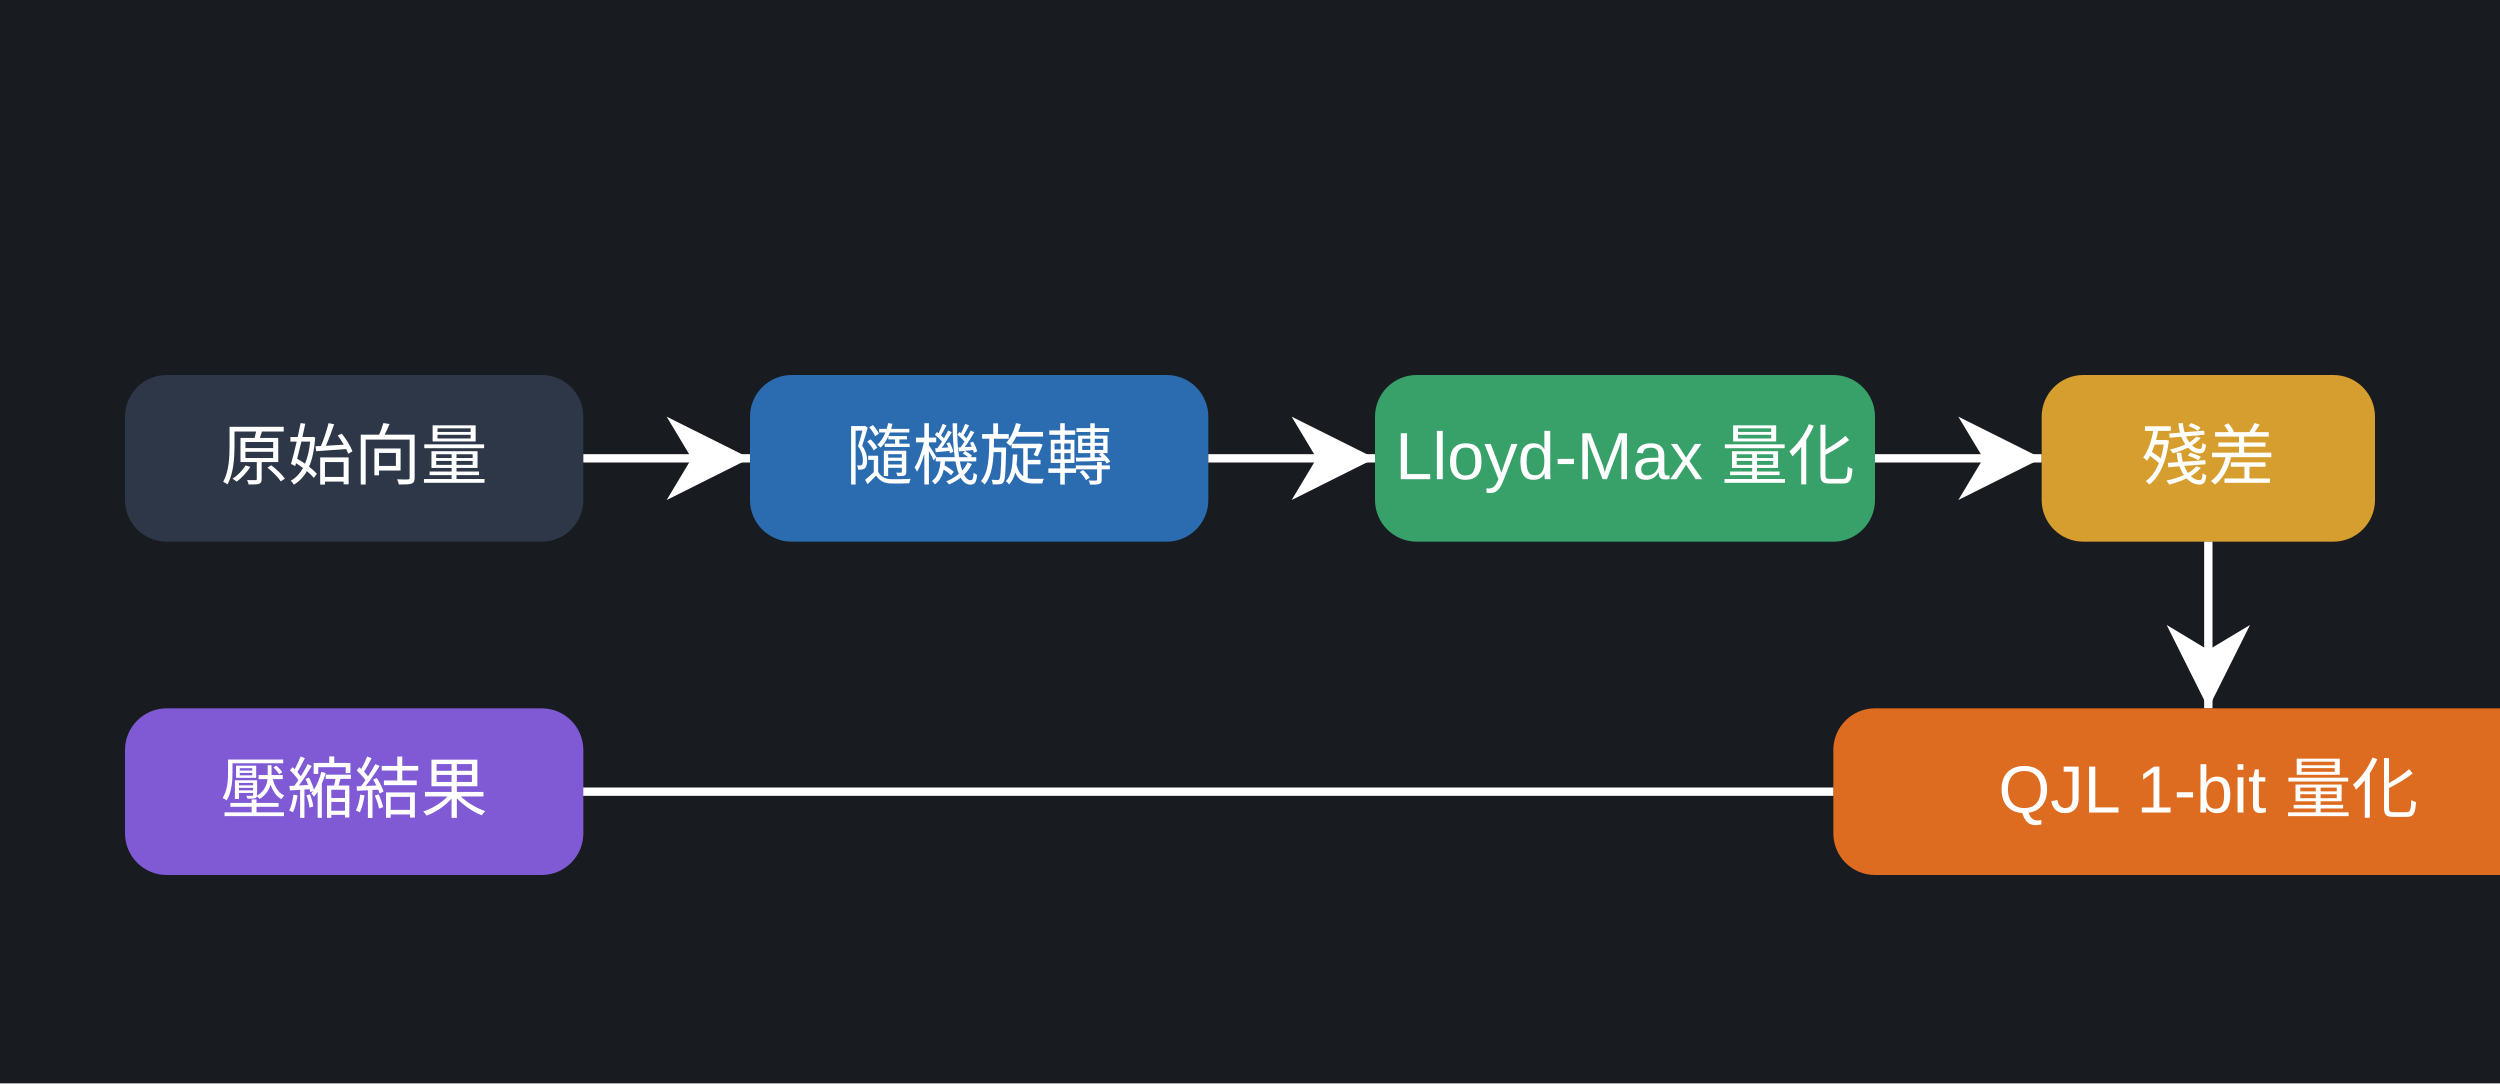
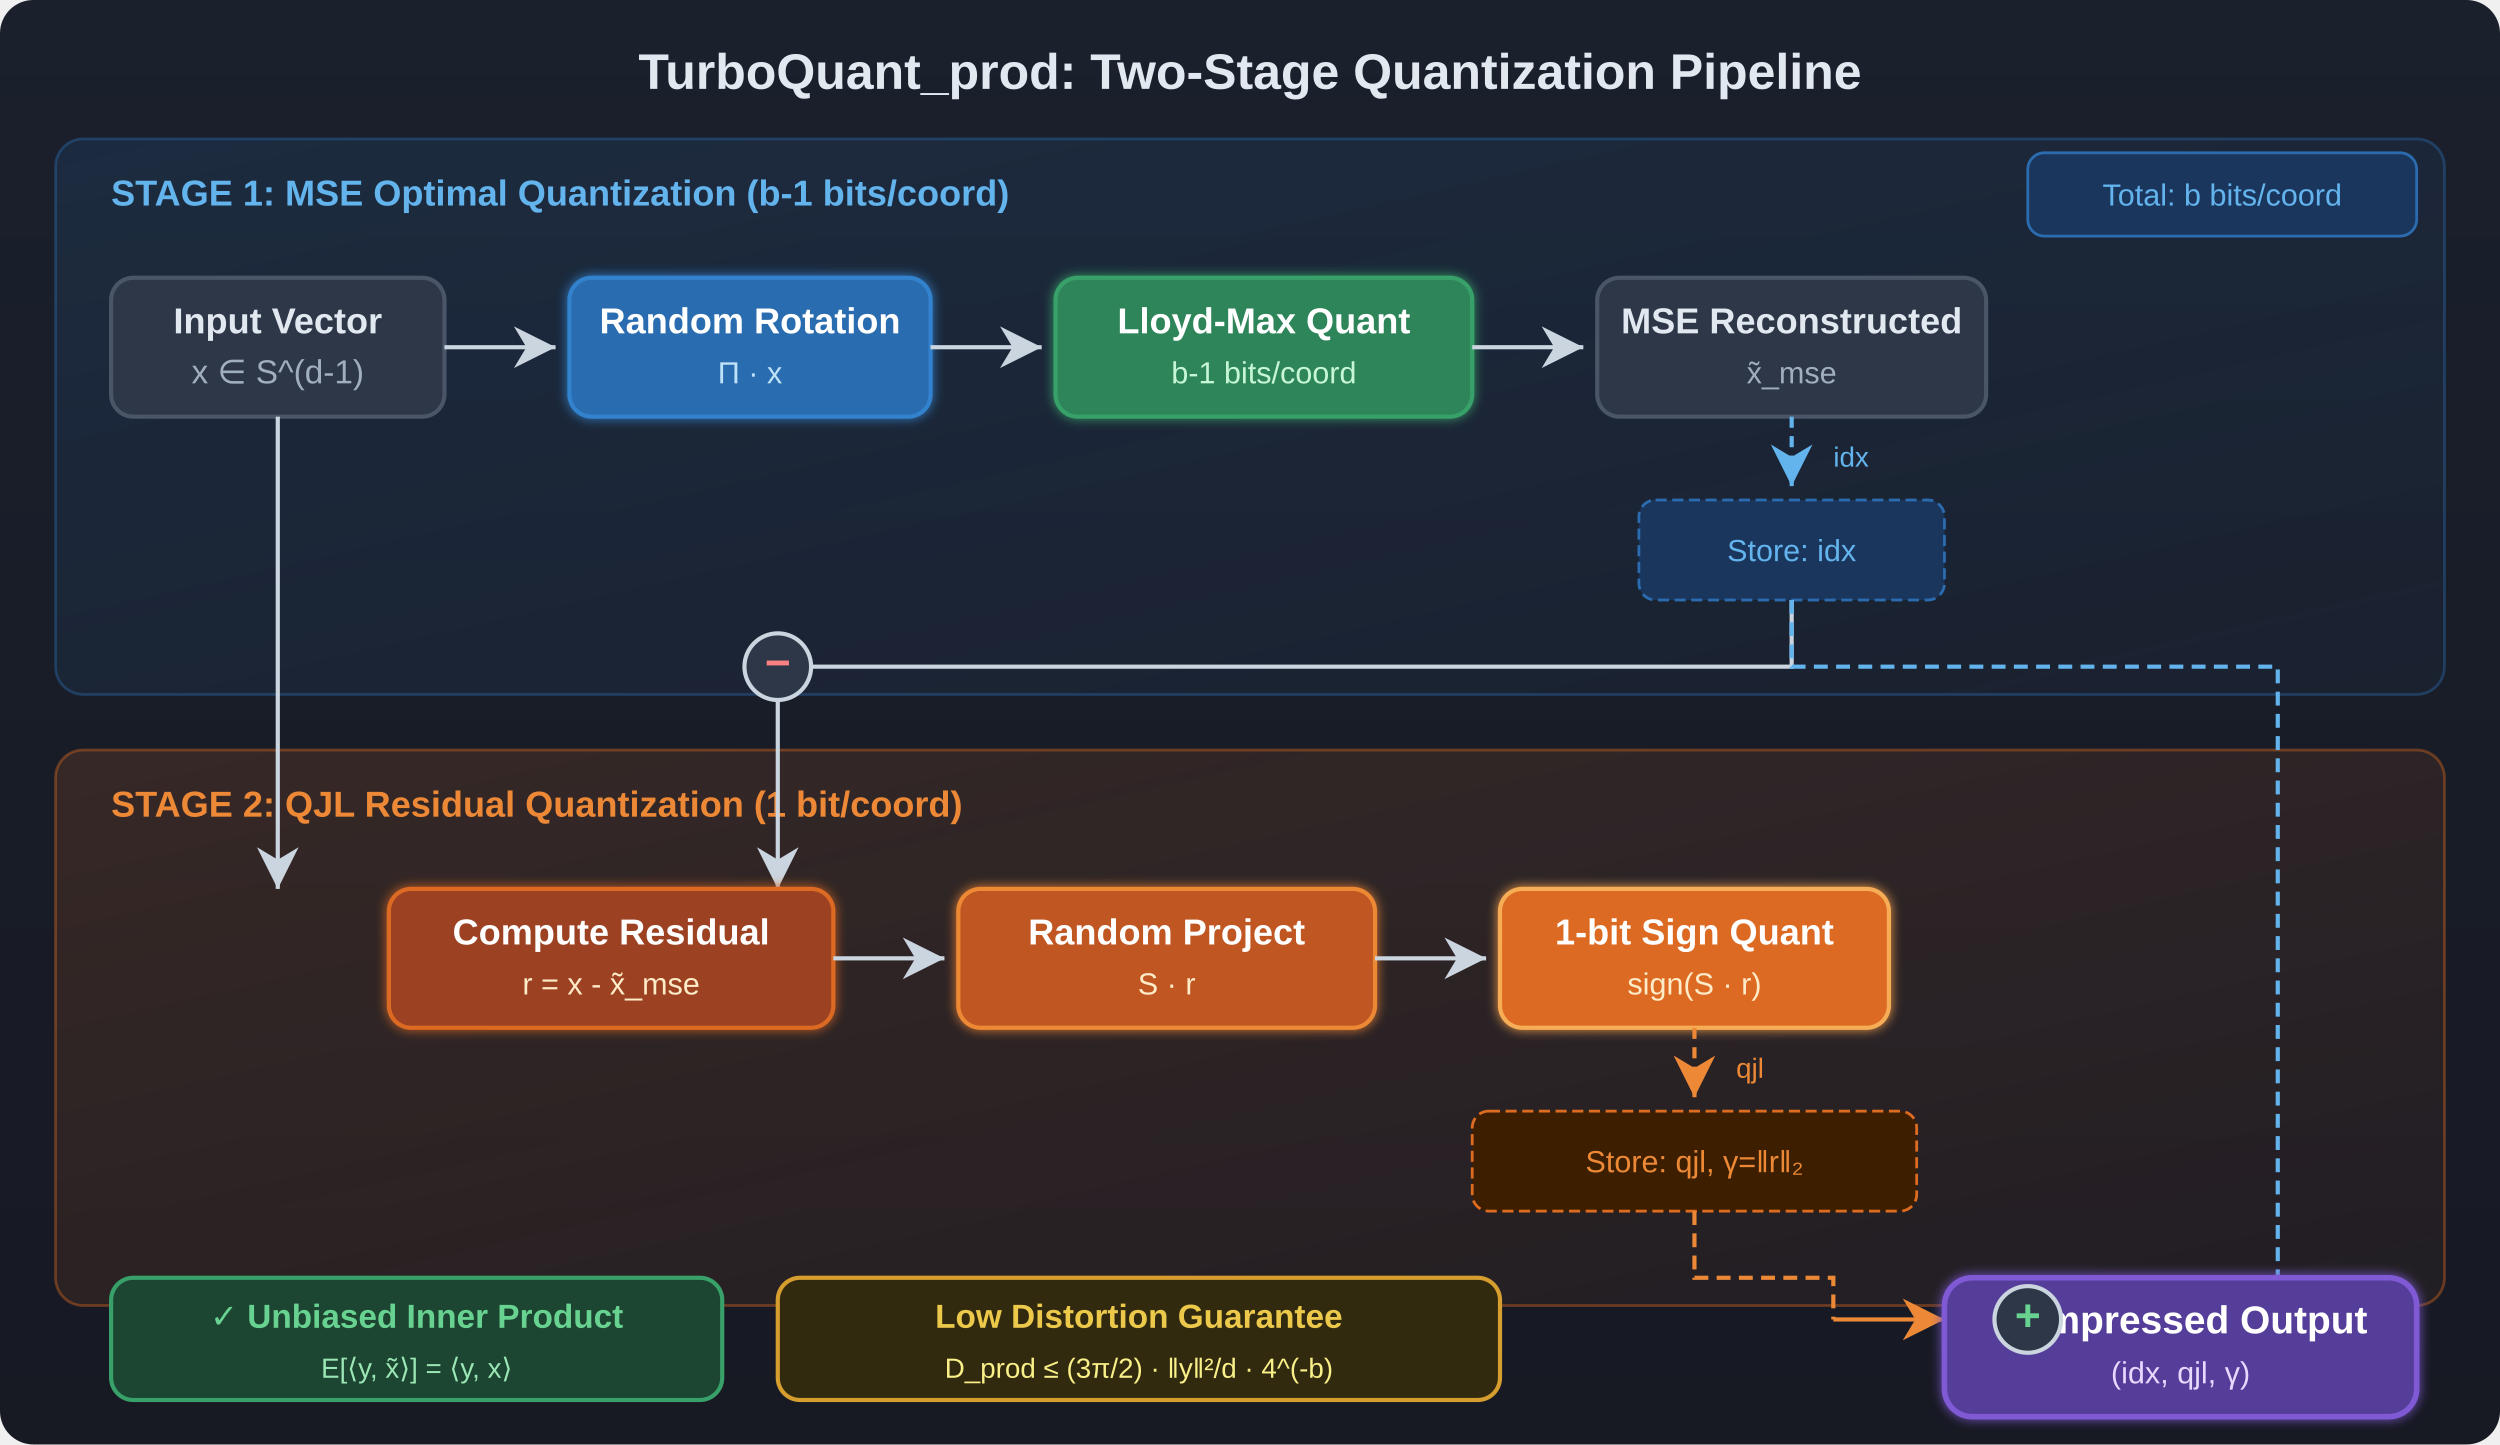
- <svg xmlns="http://www.w3.org/2000/svg" width="600" height="260" viewBox="0 0 600 260" fill="none">
-   <rect width="600" height="260" fill="#181C20" />
-   <g font-family="Segoe UI, Arial, sans-serif" font-size="16" fill="#fff">
-     <rect x="30" y="90" width="110" height="40" rx="10" fill="#2D3748" />
-     <text x="85" y="115" text-anchor="middle" alignment-baseline="middle">原始向量</text>
-     <line x1="140" y1="110" x2="180" y2="110" stroke="#fff" stroke-width="2" marker-end="url(#arrow)" />
-     <rect x="180" y="90" width="110" height="40" rx="10" fill="#2B6CB0" />
-     <text x="235" y="115" text-anchor="middle" alignment-baseline="middle">隨機旋轉</text>
-     <line x1="290" y1="110" x2="330" y2="110" stroke="#fff" stroke-width="2" marker-end="url(#arrow)" />
-     <rect x="330" y="90" width="120" height="40" rx="10" fill="#38A169" />
-     <text x="390" y="115" text-anchor="middle" alignment-baseline="middle">Lloyd-Max 量化</text>
-     <line x1="450" y1="110" x2="490" y2="110" stroke="#fff" stroke-width="2" marker-end="url(#arrow)" />
-     <rect x="490" y="90" width="80" height="40" rx="10" fill="#D69E2E" />
-     <text x="530" y="115" text-anchor="middle" alignment-baseline="middle">殘差</text>
-     <line x1="530" y1="130" x2="530" y2="170" stroke="#fff" stroke-width="2" marker-end="url(#arrow)" />
-     <rect x="440" y="170" width="180" height="40" rx="10" fill="#DD6B20" />
-     <text x="530" y="195" text-anchor="middle" alignment-baseline="middle">QJL 1-bit 量化</text>
-     <line x1="440" y1="190" x2="120" y2="190" stroke="#fff" stroke-width="2" marker-end="url(#arrow)" />
-     <rect x="30" y="170" width="110" height="40" rx="10" fill="#805AD5" />
-     <text x="85" y="195" text-anchor="middle" alignment-baseline="middle">壓縮結果</text>
-   </g>
+ <svg xmlns="http://www.w3.org/2000/svg" width="900" height="520" viewBox="0 0 900 520" fill="none">
  <defs>
-     <marker id="arrow" markerWidth="10" markerHeight="10" refX="10" refY="5" orient="auto" markerUnits="strokeWidth">
-       <path d="M0,0 L10,5 L0,10 L3,5 Z" fill="#fff" />
+     <marker id="arrowW" markerWidth="10" markerHeight="10" refX="10" refY="5" orient="auto" markerUnits="strokeWidth">
+       <path d="M0,0 L10,5 L0,10 L3,5 Z" fill="#CBD5E0" />
    </marker>
+     <marker id="arrowCyan" markerWidth="10" markerHeight="10" refX="10" refY="5" orient="auto" markerUnits="strokeWidth">
+       <path d="M0,0 L10,5 L0,10 L3,5 Z" fill="#63B3ED" />
+     </marker>
+     <marker id="arrowOrange" markerWidth="10" markerHeight="10" refX="10" refY="5" orient="auto" markerUnits="strokeWidth">
+       <path d="M0,0 L10,5 L0,10 L3,5 Z" fill="#ED8936" />
+     </marker>
+     <marker id="arrowGreen" markerWidth="10" markerHeight="10" refX="10" refY="5" orient="auto" markerUnits="strokeWidth">
+       <path d="M0,0 L10,5 L0,10 L3,5 Z" fill="#68D391" />
+     </marker>
+     <filter id="glow">
+       <feGaussianBlur stdDeviation="2" result="blur" />
+       <feMerge>
+         <feMergeNode in="blur" />
+         <feMergeNode in="SourceGraphic" />
+       </feMerge>
+     </filter>
+     <linearGradient id="bgGrad" x1="0" y1="0" x2="0" y2="1">
+       <stop offset="0%" stop-color="#1A202C" />
+       <stop offset="100%" stop-color="#171923" />
+     </linearGradient>
+     <linearGradient id="stage1Grad" x1="0" y1="0" x2="1" y2="1">
+       <stop offset="0%" stop-color="#2B6CB0" stop-opacity="0.15" />
+       <stop offset="100%" stop-color="#2B6CB0" stop-opacity="0.05" />
+     </linearGradient>
+     <linearGradient id="stage2Grad" x1="0" y1="0" x2="1" y2="1">
+       <stop offset="0%" stop-color="#DD6B20" stop-opacity="0.15" />
+       <stop offset="100%" stop-color="#DD6B20" stop-opacity="0.05" />
+     </linearGradient>
  </defs>
+   <rect width="900" height="520" fill="url(#bgGrad)" rx="12" />
+   <text x="450" y="32" text-anchor="middle" font-family="Segoe UI, Arial, sans-serif" font-size="18" font-weight="700" fill="#E2E8F0">TurboQuant_prod: Two-Stage Quantization Pipeline</text>
+   <rect x="20" y="50" width="860" height="200" rx="10" fill="url(#stage1Grad)" stroke="#2B6CB0" stroke-width="1" stroke-opacity="0.4" />
+   <text x="40" y="74" font-family="Segoe UI, Arial, sans-serif" font-size="13" font-weight="600" fill="#63B3ED">STAGE 1: MSE Optimal Quantization (b-1 bits/coord)</text>
+   <rect x="20" y="270" width="860" height="200" rx="10" fill="url(#stage2Grad)" stroke="#DD6B20" stroke-width="1" stroke-opacity="0.4" />
+   <text x="40" y="294" font-family="Segoe UI, Arial, sans-serif" font-size="13" font-weight="600" fill="#ED8936">STAGE 2: QJL Residual Quantization (1 bit/coord)</text>
+   <rect x="40" y="100" width="120" height="50" rx="8" fill="#2D3748" stroke="#4A5568" stroke-width="1.5" />
+   <text x="100" y="120" text-anchor="middle" font-family="Segoe UI, Arial, sans-serif" font-size="13" font-weight="600" fill="#E2E8F0">Input Vector</text>
+   <text x="100" y="138" text-anchor="middle" font-family="Segoe UI, Arial, sans-serif" font-size="12" fill="#A0AEC0">x ∈ S^(d-1)</text>
+   <line x1="160" y1="125" x2="200" y2="125" stroke="#CBD5E0" stroke-width="1.5" marker-end="url(#arrowW)" />
+   <rect x="205" y="100" width="130" height="50" rx="8" fill="#2B6CB0" stroke="#3182CE" stroke-width="1.5" filter="url(#glow)" />
+   <text x="270" y="120" text-anchor="middle" font-family="Segoe UI, Arial, sans-serif" font-size="13" font-weight="600" fill="#FFF">Random Rotation</text>
+   <text x="270" y="138" text-anchor="middle" font-family="Segoe UI, Arial, sans-serif" font-size="11" fill="#BEE3F8">Π · x</text>
+   <line x1="335" y1="125" x2="375" y2="125" stroke="#CBD5E0" stroke-width="1.5" marker-end="url(#arrowW)" />
+   <rect x="380" y="100" width="150" height="50" rx="8" fill="#2F855A" stroke="#38A169" stroke-width="1.5" filter="url(#glow)" />
+   <text x="455" y="120" text-anchor="middle" font-family="Segoe UI, Arial, sans-serif" font-size="13" font-weight="600" fill="#FFF">Lloyd-Max Quant</text>
+   <text x="455" y="138" text-anchor="middle" font-family="Segoe UI, Arial, sans-serif" font-size="11" fill="#C6F6D5">b-1 bits/coord</text>
+   <line x1="530" y1="125" x2="570" y2="125" stroke="#CBD5E0" stroke-width="1.5" marker-end="url(#arrowW)" />
+   <rect x="575" y="100" width="140" height="50" rx="8" fill="#2D3748" stroke="#4A5568" stroke-width="1.5" />
+   <text x="645" y="120" text-anchor="middle" font-family="Segoe UI, Arial, sans-serif" font-size="13" font-weight="600" fill="#E2E8F0">MSE Reconstructed</text>
+   <text x="645" y="138" text-anchor="middle" font-family="Segoe UI, Arial, sans-serif" font-size="11" fill="#A0AEC0">x̃_mse</text>
+   <line x1="645" y1="150" x2="645" y2="175" stroke="#63B3ED" stroke-width="1.5" stroke-dasharray="4,3" marker-end="url(#arrowCyan)" />
+   <text x="660" y="168" font-family="Segoe UI, Arial, sans-serif" font-size="10" fill="#63B3ED">idx</text>
+   <rect x="590" y="180" width="110" height="36" rx="6" fill="#1A365D" stroke="#2B6CB0" stroke-width="1" stroke-dasharray="4,2" />
+   <text x="645" y="202" text-anchor="middle" font-family="Segoe UI, Arial, sans-serif" font-size="11" fill="#63B3ED">Store: idx</text>
+   <path d="M100,150 L100,320" stroke="#CBD5E0" stroke-width="1.5" fill="none" marker-end="url(#arrowW)" />
+   <path d="M645,216 L645,240 L280,240 L280,320" stroke="#CBD5E0" stroke-width="1.5" fill="none" marker-end="url(#arrowW)" />
+   <rect x="140" y="320" width="160" height="50" rx="8" fill="#9C4221" stroke="#DD6B20" stroke-width="1.5" filter="url(#glow)" />
+   <text x="220" y="340" text-anchor="middle" font-family="Segoe UI, Arial, sans-serif" font-size="13" font-weight="600" fill="#FFF">Compute Residual</text>
+   <text x="220" y="358" text-anchor="middle" font-family="Segoe UI, Arial, sans-serif" font-size="11" fill="#FEEBC8">r = x - x̃_mse</text>
+   <line x1="300" y1="345" x2="340" y2="345" stroke="#CBD5E0" stroke-width="1.5" marker-end="url(#arrowW)" />
+   <rect x="345" y="320" width="150" height="50" rx="8" fill="#C05621" stroke="#ED8936" stroke-width="1.5" filter="url(#glow)" />
+   <text x="420" y="340" text-anchor="middle" font-family="Segoe UI, Arial, sans-serif" font-size="13" font-weight="600" fill="#FFF">Random Project</text>
+   <text x="420" y="358" text-anchor="middle" font-family="Segoe UI, Arial, sans-serif" font-size="11" fill="#FEEBC8">S · r</text>
+   <line x1="495" y1="345" x2="535" y2="345" stroke="#CBD5E0" stroke-width="1.5" marker-end="url(#arrowW)" />
+   <rect x="540" y="320" width="140" height="50" rx="8" fill="#DD6B20" stroke="#F6AD55" stroke-width="1.5" filter="url(#glow)" />
+   <text x="610" y="340" text-anchor="middle" font-family="Segoe UI, Arial, sans-serif" font-size="13" font-weight="600" fill="#FFF">1-bit Sign Quant</text>
+   <text x="610" y="358" text-anchor="middle" font-family="Segoe UI, Arial, sans-serif" font-size="11" fill="#FEEBC8">sign(S · r)</text>
+   <line x1="610" y1="370" x2="610" y2="395" stroke="#ED8936" stroke-width="1.5" stroke-dasharray="4,3" marker-end="url(#arrowOrange)" />
+   <text x="625" y="388" font-family="Segoe UI, Arial, sans-serif" font-size="10" fill="#ED8936">qjl</text>
+   <rect x="530" y="400" width="160" height="36" rx="6" fill="#3D1F00" stroke="#DD6B20" stroke-width="1" stroke-dasharray="4,2" />
+   <text x="610" y="422" text-anchor="middle" font-family="Segoe UI, Arial, sans-serif" font-size="11" fill="#ED8936">Store: qjl, γ=‖r‖₂</text>
+   <path d="M645,216 L645,240 L820,240 L820,460" stroke="#63B3ED" stroke-width="1.5" fill="none" stroke-dasharray="5,3" />
+   <line x1="820" y1="460" x2="780" y2="475" stroke="#63B3ED" stroke-width="1.5" marker-end="url(#arrowCyan)" />
+   <path d="M610,436 L610,460 L660,460 L660,475" stroke="#ED8936" stroke-width="1.5" fill="none" stroke-dasharray="5,3" />
+   <line x1="660" y1="475" x2="700" y2="475" stroke="#ED8936" stroke-width="1.5" marker-end="url(#arrowOrange)" />
+   <rect x="700" y="460" width="170" height="50" rx="10" fill="#553C9A" stroke="#805AD5" stroke-width="2" filter="url(#glow)" />
+   <text x="785" y="480" text-anchor="middle" font-family="Segoe UI, Arial, sans-serif" font-size="14" font-weight="700" fill="#FFF">Compressed Output</text>
+   <text x="785" y="498" text-anchor="middle" font-family="Segoe UI, Arial, sans-serif" font-size="11" fill="#E9D8FD">(idx, qjl, γ)</text>
+   <rect x="40" y="460" width="220" height="44" rx="8" fill="#1C4532" stroke="#38A169" stroke-width="1.5" />
+   <text x="150" y="478" text-anchor="middle" font-family="Segoe UI, Arial, sans-serif" font-size="12" font-weight="600" fill="#68D391">✓ Unbiased Inner Product</text>
+   <text x="150" y="496" text-anchor="middle" font-family="Segoe UI, Arial, sans-serif" font-size="10" fill="#9AE6B4">E[⟨y, x̃⟩] = ⟨y, x⟩</text>
+   <rect x="280" y="460" width="260" height="44" rx="8" fill="#322A0E" stroke="#D69E2E" stroke-width="1.5" />
+   <text x="410" y="478" text-anchor="middle" font-family="Segoe UI, Arial, sans-serif" font-size="12" font-weight="600" fill="#ECC94B">Low Distortion Guarantee</text>
+   <text x="410" y="496" text-anchor="middle" font-family="Segoe UI, Arial, sans-serif" font-size="10" fill="#FAF089">D_prod ≤ (3π/2) · ‖y‖²/d · 4^(-b)</text>
+   <rect x="730" y="55" width="140" height="30" rx="6" fill="#1A365D" stroke="#2B6CB0" stroke-width="1" />
+   <text x="800" y="74" text-anchor="middle" font-family="Segoe UI, Arial, sans-serif" font-size="11" fill="#63B3ED">Total: b bits/coord</text>
+   <circle cx="280" cy="240" r="12" fill="#2D3748" stroke="#CBD5E0" stroke-width="1.5" />
+   <text x="280" y="244" text-anchor="middle" font-family="Segoe UI, Arial, sans-serif" font-size="16" font-weight="700" fill="#FC8181">−</text>
+   <circle cx="730" cy="475" r="12" fill="#2D3748" stroke="#CBD5E0" stroke-width="1.5" />
+   <text x="730" y="479" text-anchor="middle" font-family="Segoe UI, Arial, sans-serif" font-size="16" font-weight="700" fill="#68D391">+</text>
</svg>
